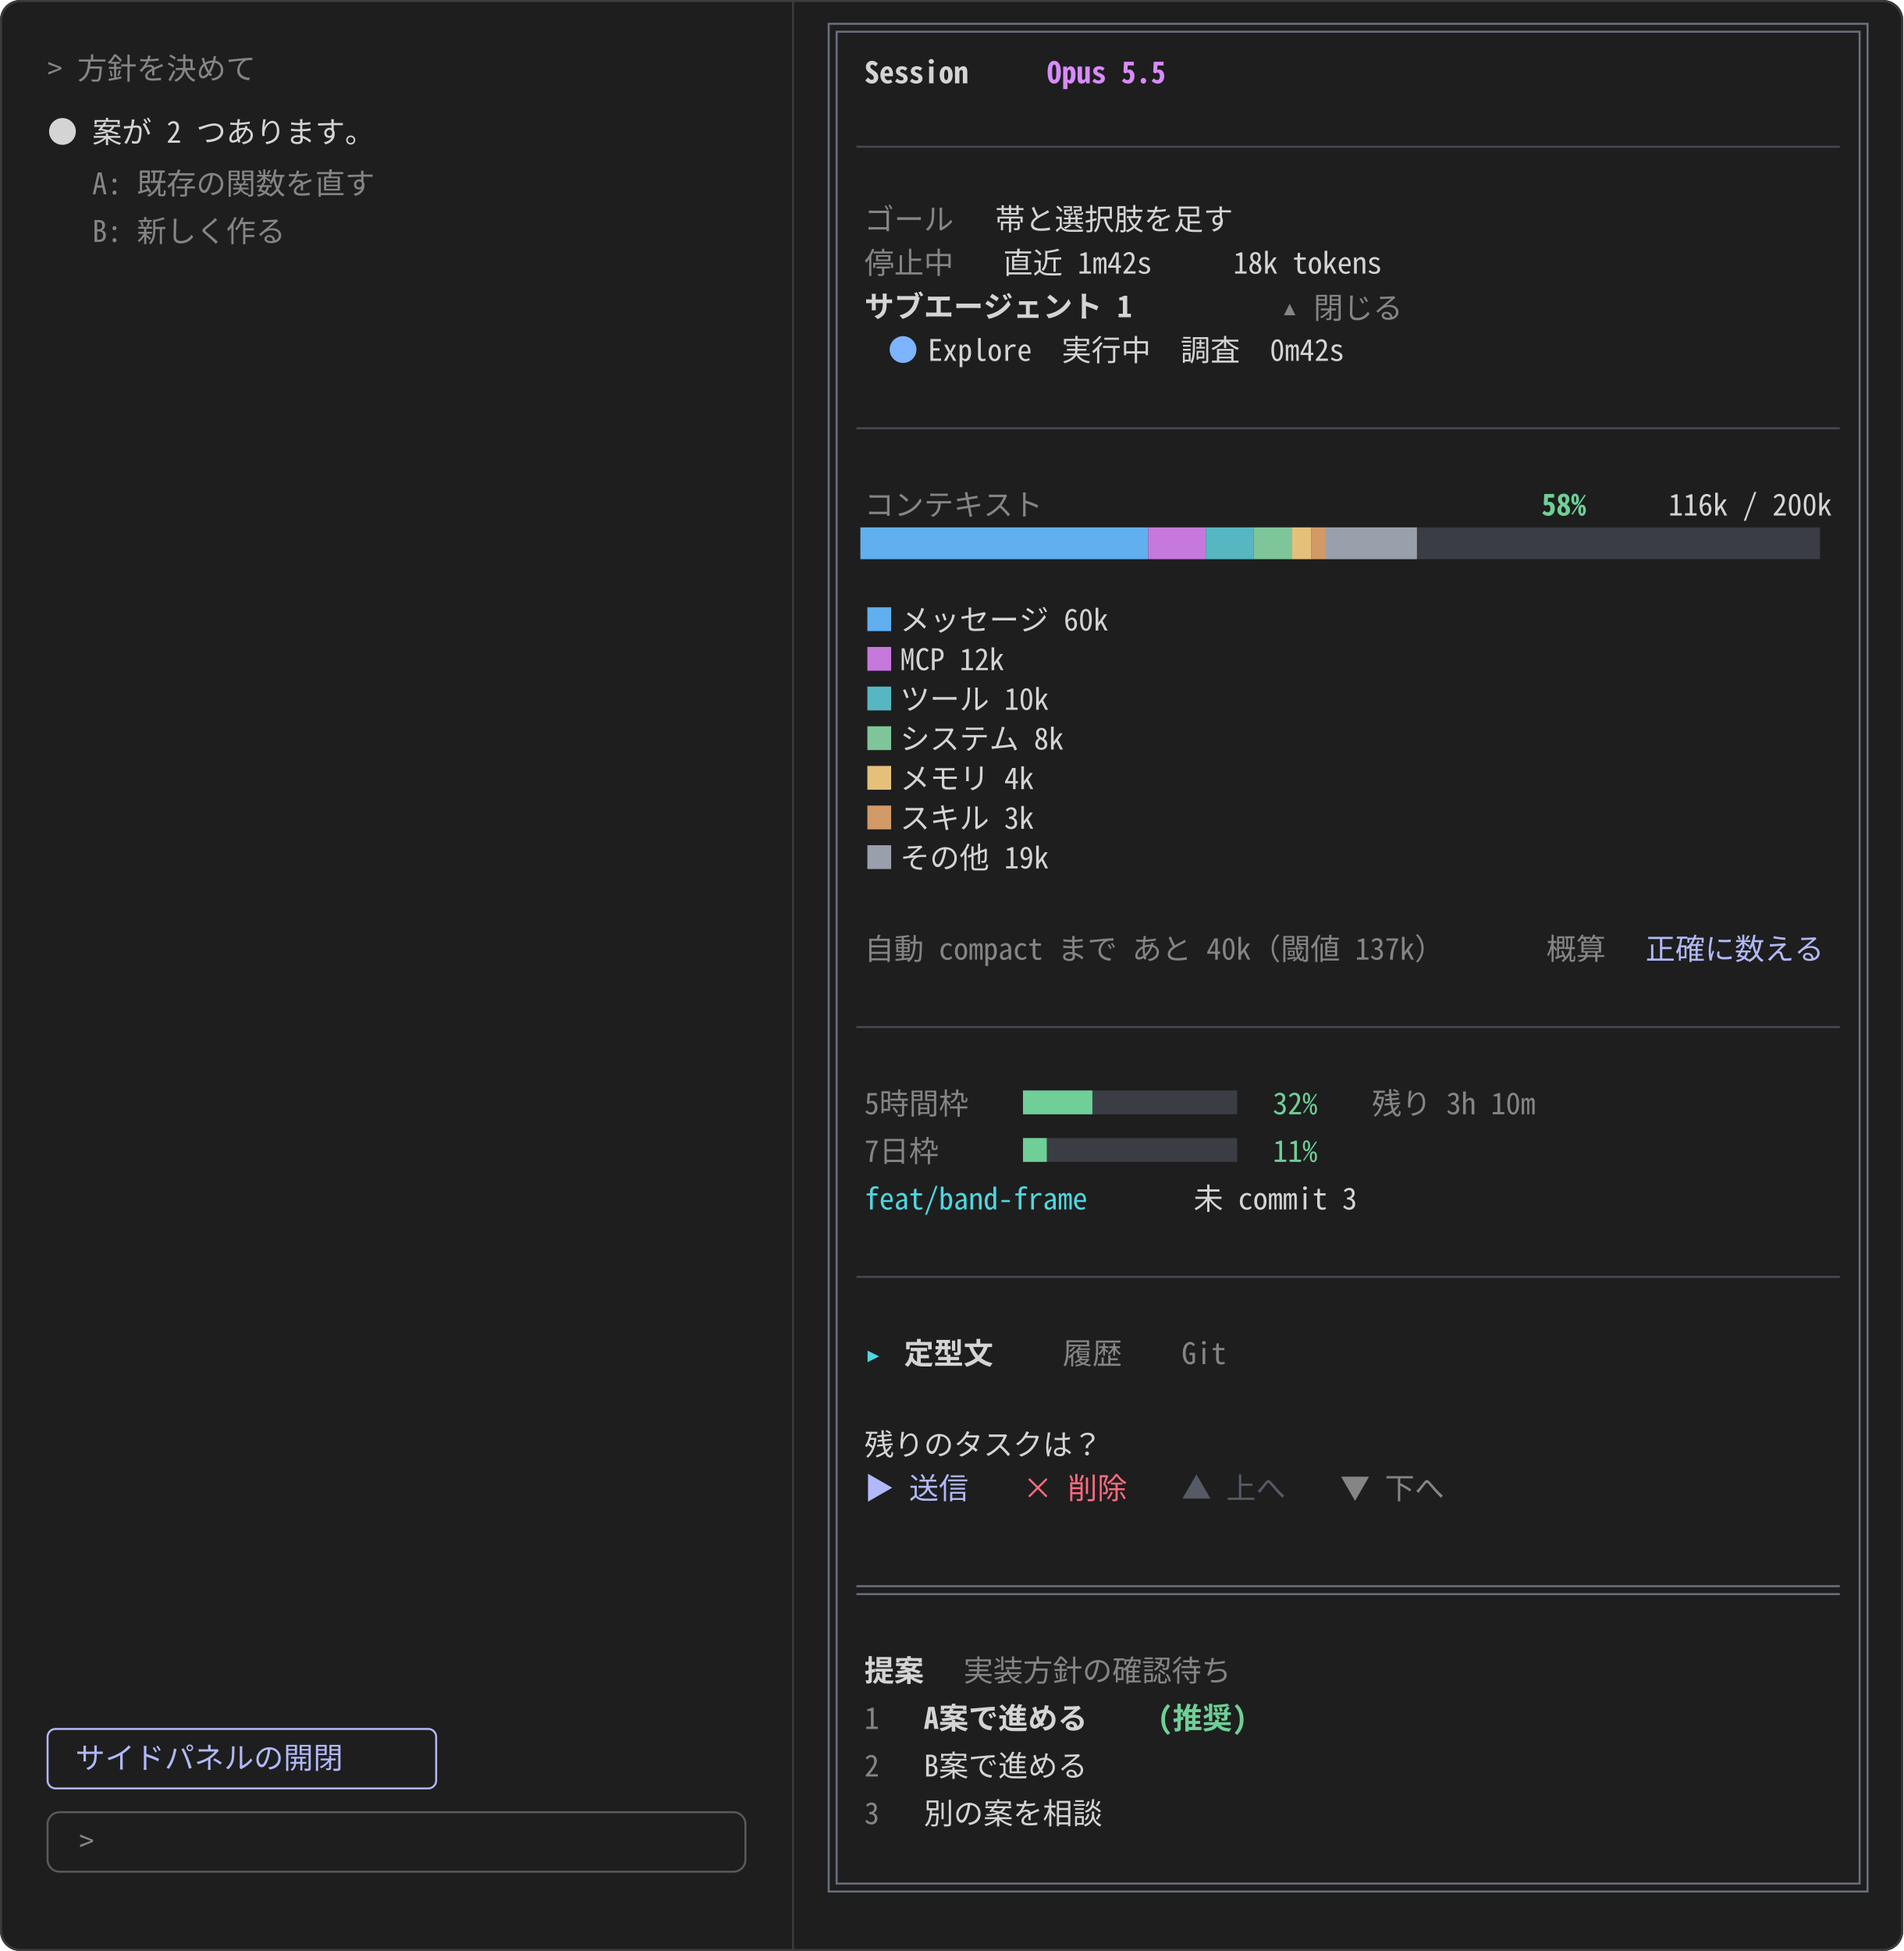
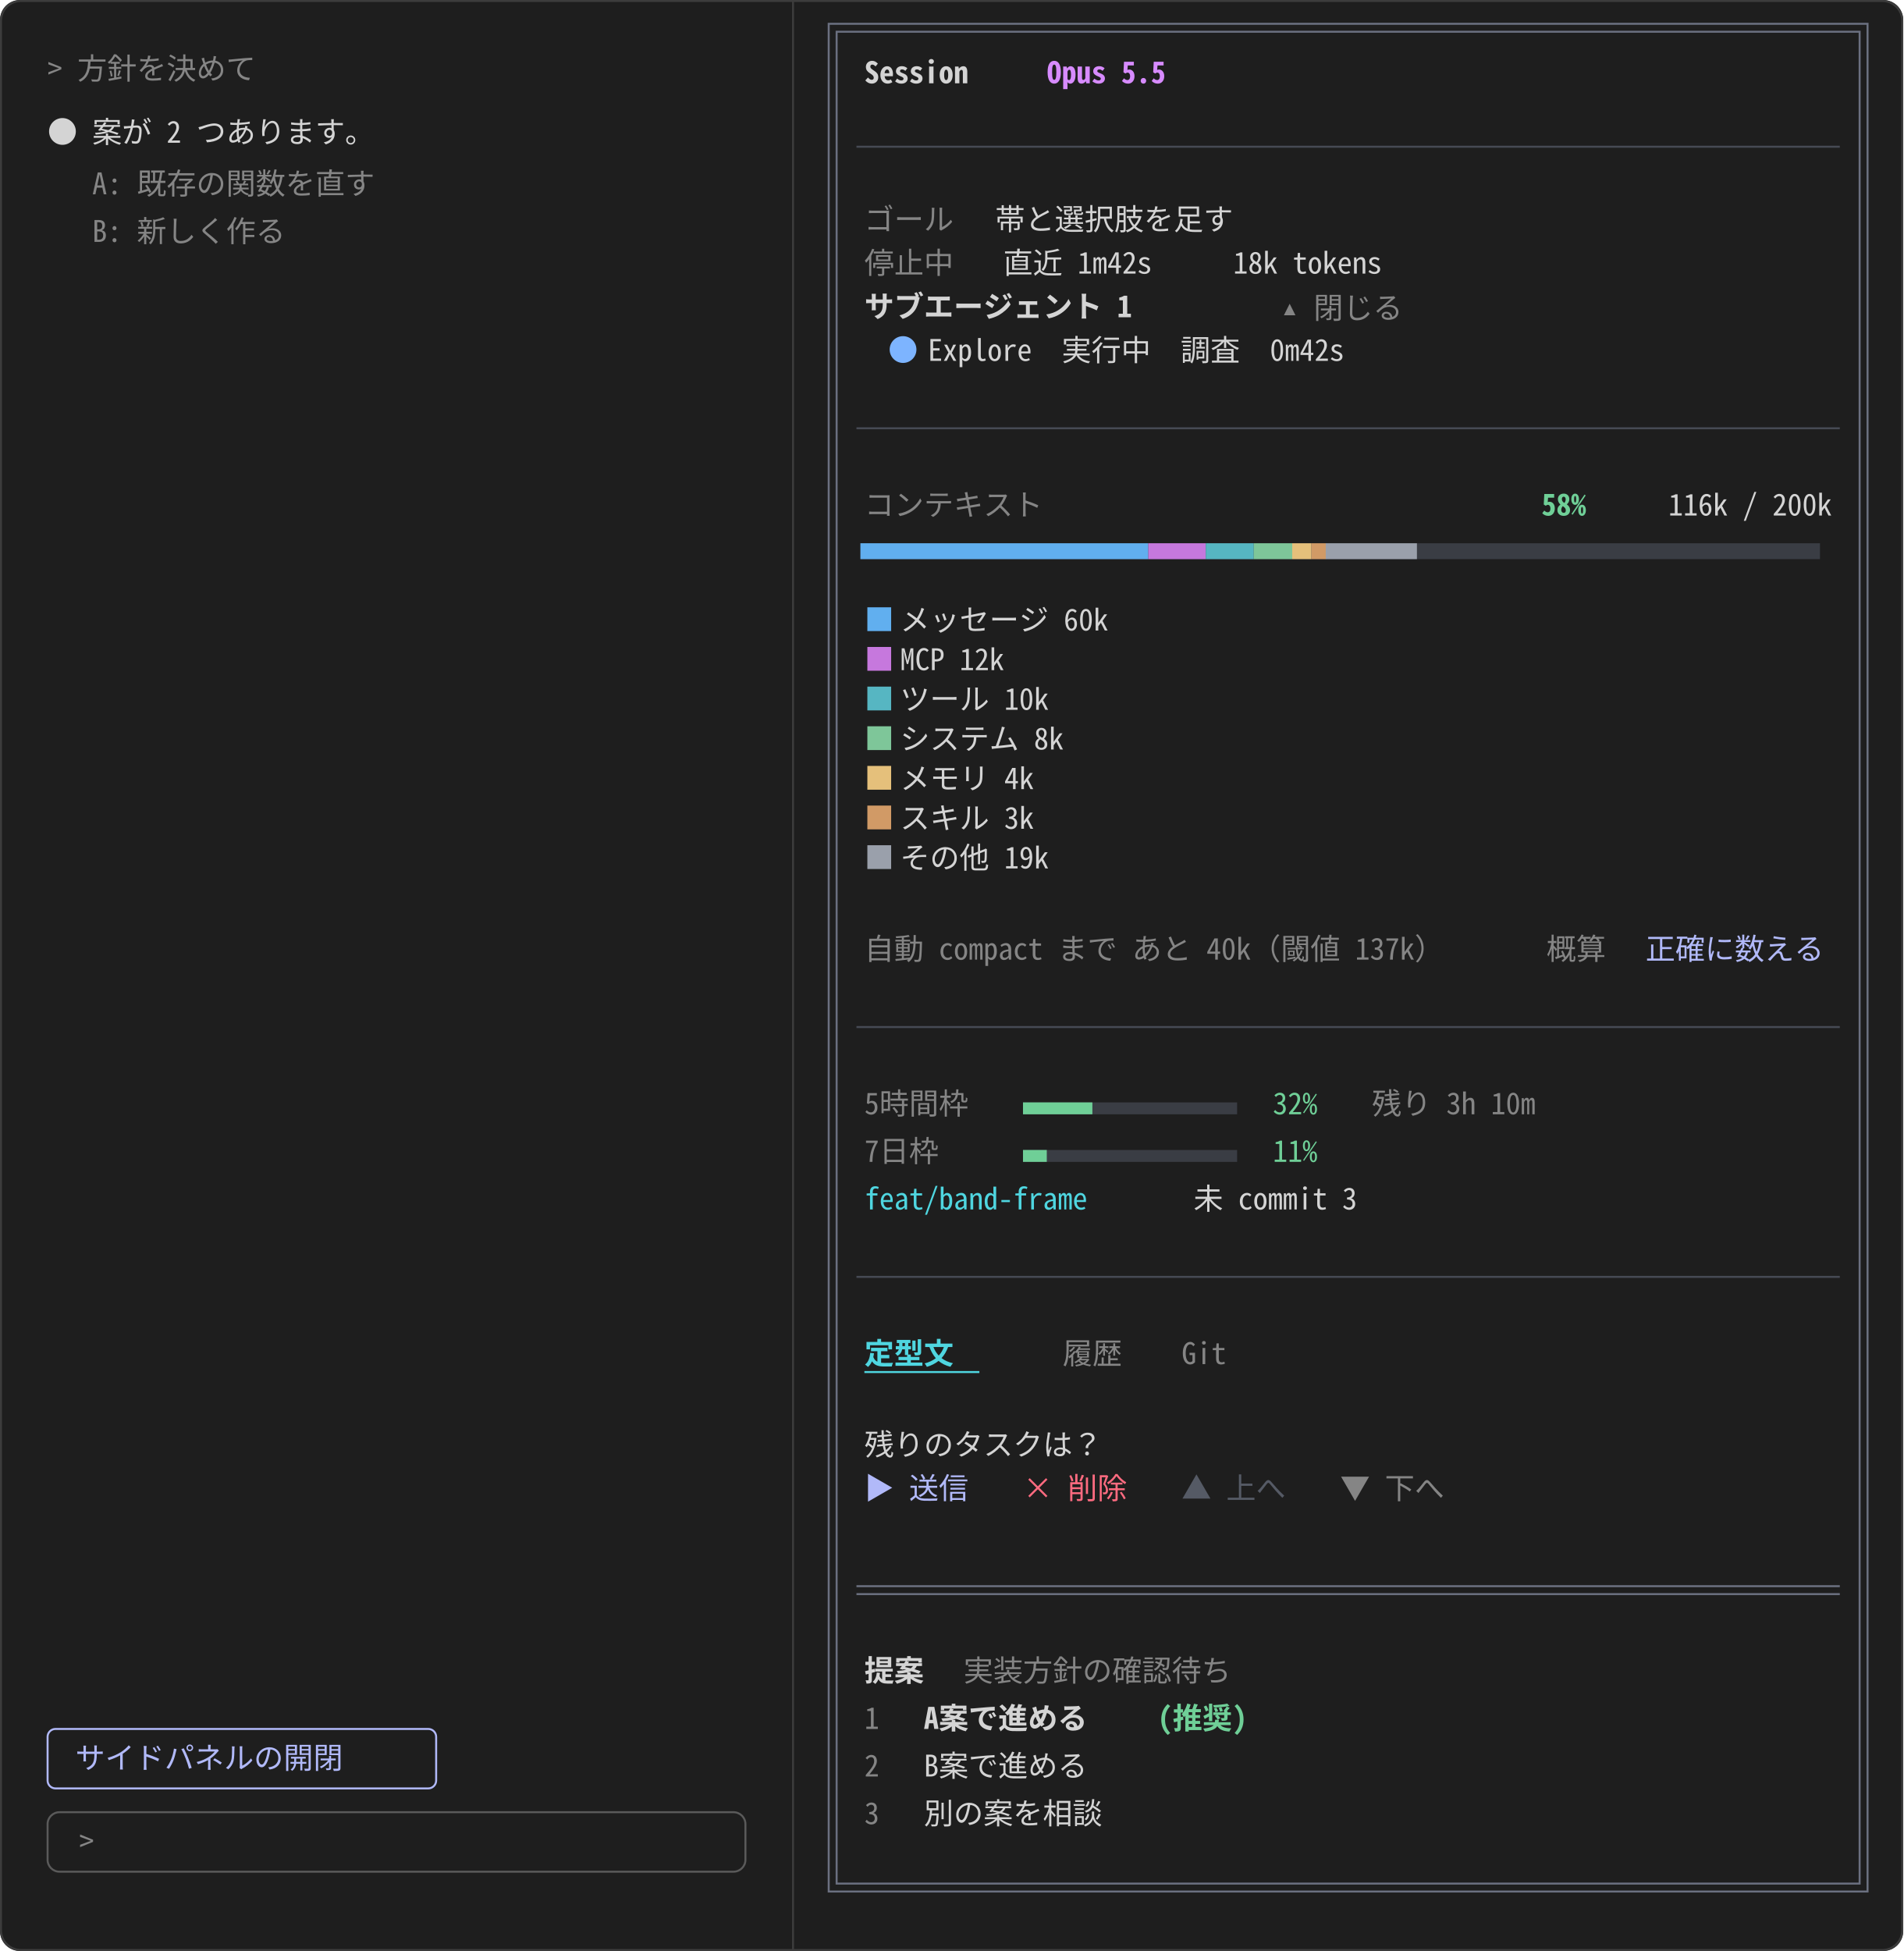
<svg xmlns="http://www.w3.org/2000/svg" xml:space="preserve" viewBox="0 0 960 984" width="960" height="984" role="img" aria-labelledby="t d" font-family="Consolas, 'Cascadia Mono', 'Noto Sans Mono CJK JP', 'MS Gothic', monospace" font-size="15">
  <rect x="0" y="0" width="960" height="984" rx="10" fill="#1e1e1e" />
  <rect x="0.5" y="0.5" width="959" height="983" rx="10" fill="none" stroke="#3c3c3c" />
  <text x="24" y="40" fill="#858585">&gt; 方針を決めて</text>
  <text x="24" y="72" fill="#d4d4d4">● 案が 2 つあります。</text>
  <text x="24" y="98" fill="#858585">   A: 既存の関数を直す</text>
  <text x="24" y="122" fill="#858585">   B: 新しく作る</text>
  <rect x="24" y="872" width="196" height="30" rx="4" fill="none" stroke="#b1b9f9" />
  <text x="38" y="892" fill="#b1b9f9">サイドパネルの開閉</text>
  <rect x="24" y="914" width="352" height="30" rx="6" fill="none" stroke="#5a5a5a" />
  <text x="40" y="934" fill="#858585">&gt;</text>
  <line x1="400" y1="0" x2="400" y2="984" stroke="#3c3c3c" />
  <rect x="418" y="12" width="524" height="942" fill="none" stroke="#6b7080" stroke-width="1" />
  <rect x="422" y="16" width="516" height="934" fill="none" stroke="#6b7080" stroke-width="1" />
  <text x="436" y="42" fill="#d4d4d4" font-weight="bold">Session</text>
  <text x="528" y="42" fill="#d78bff" font-weight="bold">Opus 5.5</text>
  <line x1="432" y1="74" x2="928" y2="74" stroke="#464a54" />
  <text x="436" y="116" fill="#858585">ゴール</text>
  <text x="502" y="116" fill="#d4d4d4">帯と選択肢を足す</text>
  <text x="436" y="138" fill="#858585">停止中</text>
  <text x="506" y="138" fill="#d4d4d4">直近 1m42s</text>
  <text x="622" y="138" fill="#d4d4d4">18k tokens</text>
  <text x="436" y="160" fill="#d4d4d4" font-weight="bold">サブエージェント 1</text>
  <text x="646" y="160" fill="#858585">▴ 閉じる</text>
  <text x="448" y="182" fill="#7db4ff">●</text>
  <text x="468" y="182" fill="#d4d4d4">Explore  実行中  調査  0m42s</text>
  <line x1="432" y1="216" x2="928" y2="216" stroke="#464a54" />
  <text x="436" y="260" fill="#858585">コンテキスト</text>
  <text x="800" y="260" fill="#6fcf97" font-weight="bold" text-anchor="end">58%</text>
  <text x="924" y="260" fill="#d4d4d4" text-anchor="end">116k / 200k</text>
-   <rect x="434" y="266" width="484" height="16" fill="#3a3d44" />
-   <rect x="434.0" y="266" width="145.2" height="16" fill="#61afef" />
-   <rect x="579.2" y="266" width="29.0" height="16" fill="#c678dd" />
-   <rect x="608.2" y="266" width="24.2" height="16" fill="#56b6c2" />
-   <rect x="632.4" y="266" width="19.4" height="16" fill="#7ec699" />
-   <rect x="651.8" y="266" width="9.7" height="16" fill="#e5c07b" />
-   <rect x="661.5" y="266" width="7.3" height="16" fill="#d19a66" />
-   <rect x="668.7" y="266" width="46.0" height="16" fill="#9aa0ab" />
+   <rect x="434" y="274" width="484" height="8" fill="#3a3d44" />
+   <rect x="434.0" y="274" width="145.2" height="8" fill="#61afef" />
+   <rect x="579.2" y="274" width="29.0" height="8" fill="#c678dd" />
+   <rect x="608.2" y="274" width="24.2" height="8" fill="#56b6c2" />
+   <rect x="632.4" y="274" width="19.4" height="8" fill="#7ec699" />
+   <rect x="651.8" y="274" width="9.7" height="8" fill="#e5c07b" />
+   <rect x="661.5" y="274" width="7.3" height="8" fill="#d19a66" />
+   <rect x="668.7" y="274" width="46.0" height="8" fill="#9aa0ab" />
  <text x="436" y="318" fill="#61afef">■</text>
  <text x="454" y="318" fill="#d4d4d4">メッセージ 60k</text>
  <text x="436" y="338" fill="#c678dd">■</text>
  <text x="454" y="338" fill="#d4d4d4">MCP 12k</text>
  <text x="436" y="358" fill="#56b6c2">■</text>
  <text x="454" y="358" fill="#d4d4d4">ツール 10k</text>
  <text x="436" y="378" fill="#7ec699">■</text>
  <text x="454" y="378" fill="#d4d4d4">システム 8k</text>
  <text x="436" y="398" fill="#e5c07b">■</text>
  <text x="454" y="398" fill="#d4d4d4">メモリ 4k</text>
  <text x="436" y="418" fill="#d19a66">■</text>
  <text x="454" y="418" fill="#d4d4d4">スキル 3k</text>
  <text x="436" y="438" fill="#9aa0ab">■</text>
  <text x="454" y="438" fill="#d4d4d4">その他 19k</text>
  <text x="436" y="484" fill="#858585">自動 compact まで あと 40k（閾値 137k）</text>
  <text x="780" y="484" fill="#858585">概算</text>
  <text x="830" y="484" fill="#b1b9f9">正確に数える</text>
  <line x1="432" y1="518" x2="928" y2="518" stroke="#464a54" />
  <text x="436" y="562" fill="#858585">5時間枠</text>
-   <rect x="516" y="550" width="108" height="12" fill="#3a3d44" />
-   <rect x="516" y="550" width="35" height="12" fill="#6fcf97" />
+   <rect x="516" y="556" width="108" height="6" fill="#3a3d44" />
+   <rect x="516" y="556" width="35" height="6" fill="#6fcf97" />
  <text x="642" y="562" fill="#6fcf97">32%</text>
  <text x="692" y="562" fill="#858585">残り 3h 10m</text>
  <text x="436" y="586" fill="#858585">7日枠</text>
-   <rect x="516" y="574" width="108" height="12" fill="#3a3d44" />
-   <rect x="516" y="574" width="12" height="12" fill="#6fcf97" />
+   <rect x="516" y="580" width="108" height="6" fill="#3a3d44" />
+   <rect x="516" y="580" width="12" height="6" fill="#6fcf97" />
  <text x="642" y="586" fill="#6fcf97">11%</text>
  <text x="436" y="610" fill="#4fd6e0">feat/band-frame</text>
  <text x="602" y="610" fill="#d4d4d4">未 commit 3</text>
  <line x1="432" y1="644" x2="928" y2="644" stroke="#464a54" />
-   <text x="436" y="688" fill="#4fd6e0">▸</text>
-   <text x="456" y="688" fill="#d4d4d4" font-weight="bold">定型文</text>
+   <text x="436" y="688" fill="#4fd6e0" font-weight="bold">定型文</text>
+   <line x1="436" y1="692" x2="494" y2="692" stroke="#4fd6e0" />
  <text x="536" y="688" fill="#858585">履歴</text>
  <text x="596" y="688" fill="#858585">Git</text>
  <text x="436" y="734" fill="#d4d4d4">残りのタスクは？</text>
  <text x="436" y="756" fill="#b1b9f9">▶ 送信</text>
  <text x="516" y="756" fill="#ff6b80">× 削除</text>
  <text x="596" y="756" fill="#555a65">▲ 上へ</text>
  <text x="676" y="756" fill="#858585">▼ 下へ</text>
  <line x1="432" y1="800" x2="928" y2="800" stroke="#6b7080" />
  <line x1="432" y1="804" x2="928" y2="804" stroke="#6b7080" />
  <text x="436" y="848" fill="#d4d4d4" font-weight="bold">提案</text>
  <text x="486" y="848" fill="#858585">実装方針の確認待ち</text>
  <text x="436" y="872" fill="#858585">1</text>
  <text x="466" y="872" fill="#d4d4d4" font-weight="bold">A案で進める</text>
  <text x="584" y="872" fill="#6fcf97" font-weight="bold">(推奨)</text>
  <text x="436" y="896" fill="#858585">2</text>
  <text x="466" y="896" fill="#d4d4d4">B案で進める</text>
  <text x="436" y="920" fill="#858585">3</text>
  <text x="466" y="920" fill="#d4d4d4">別の案を相談</text>
</svg>
